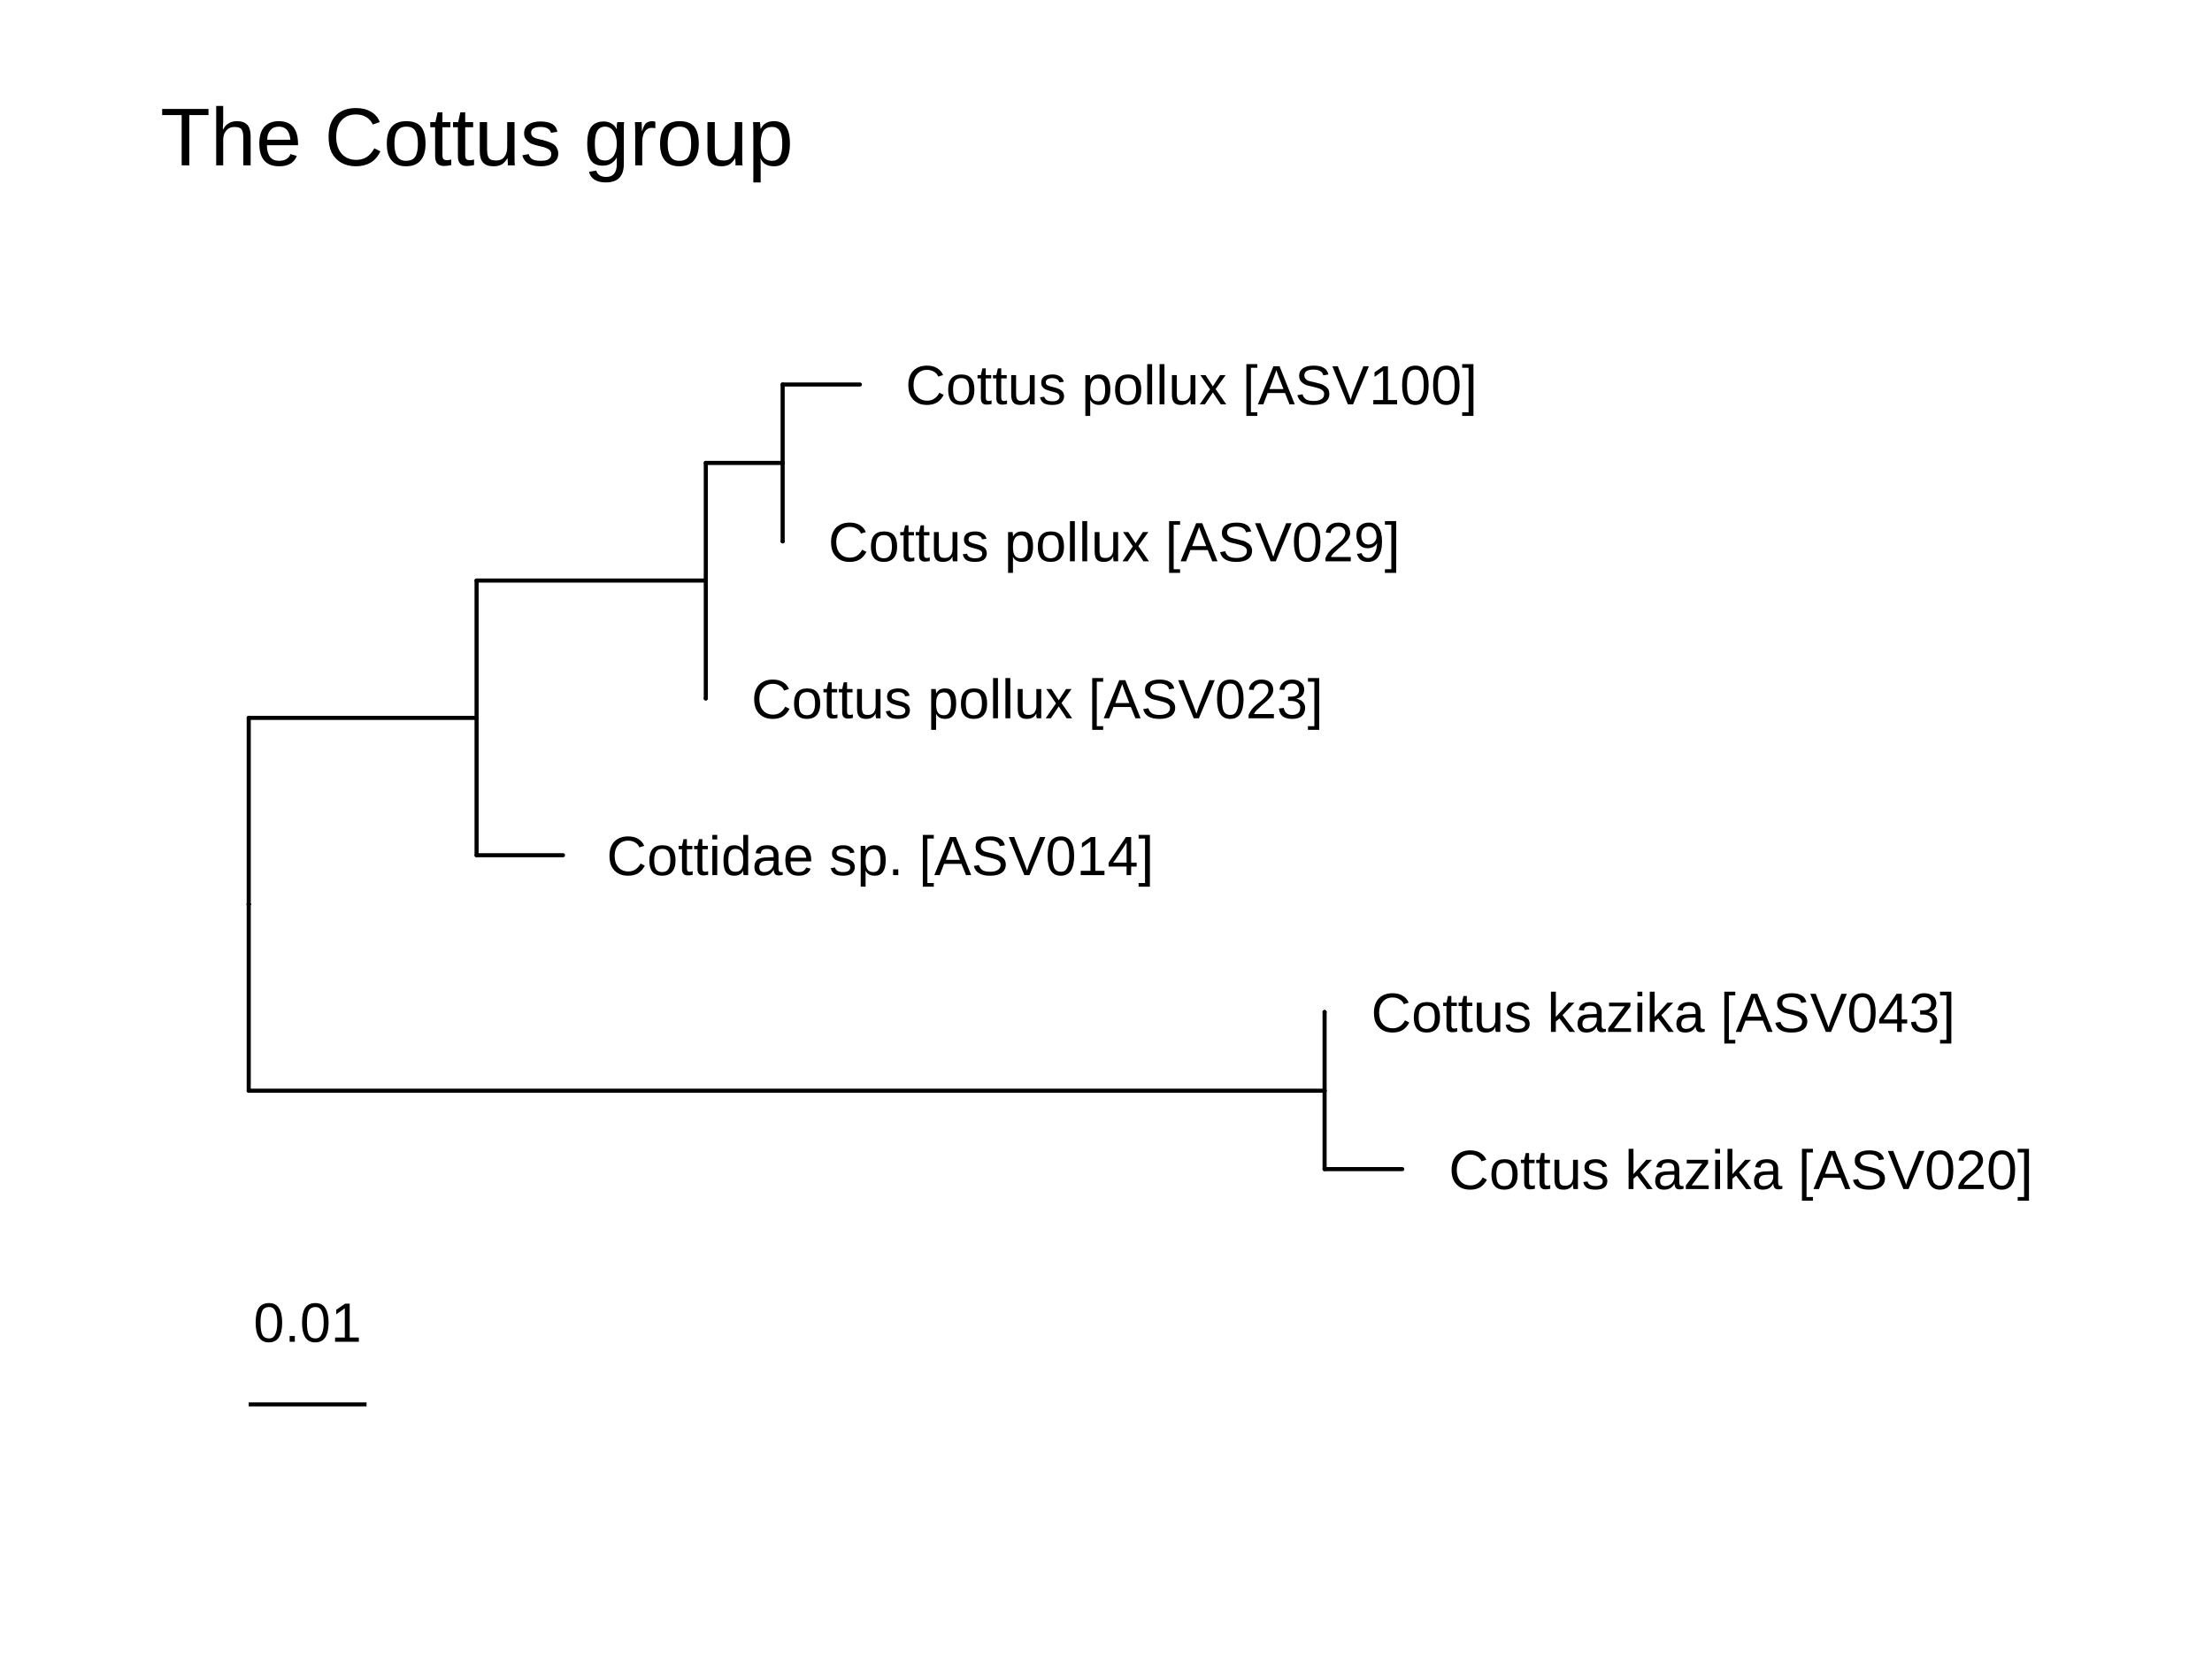
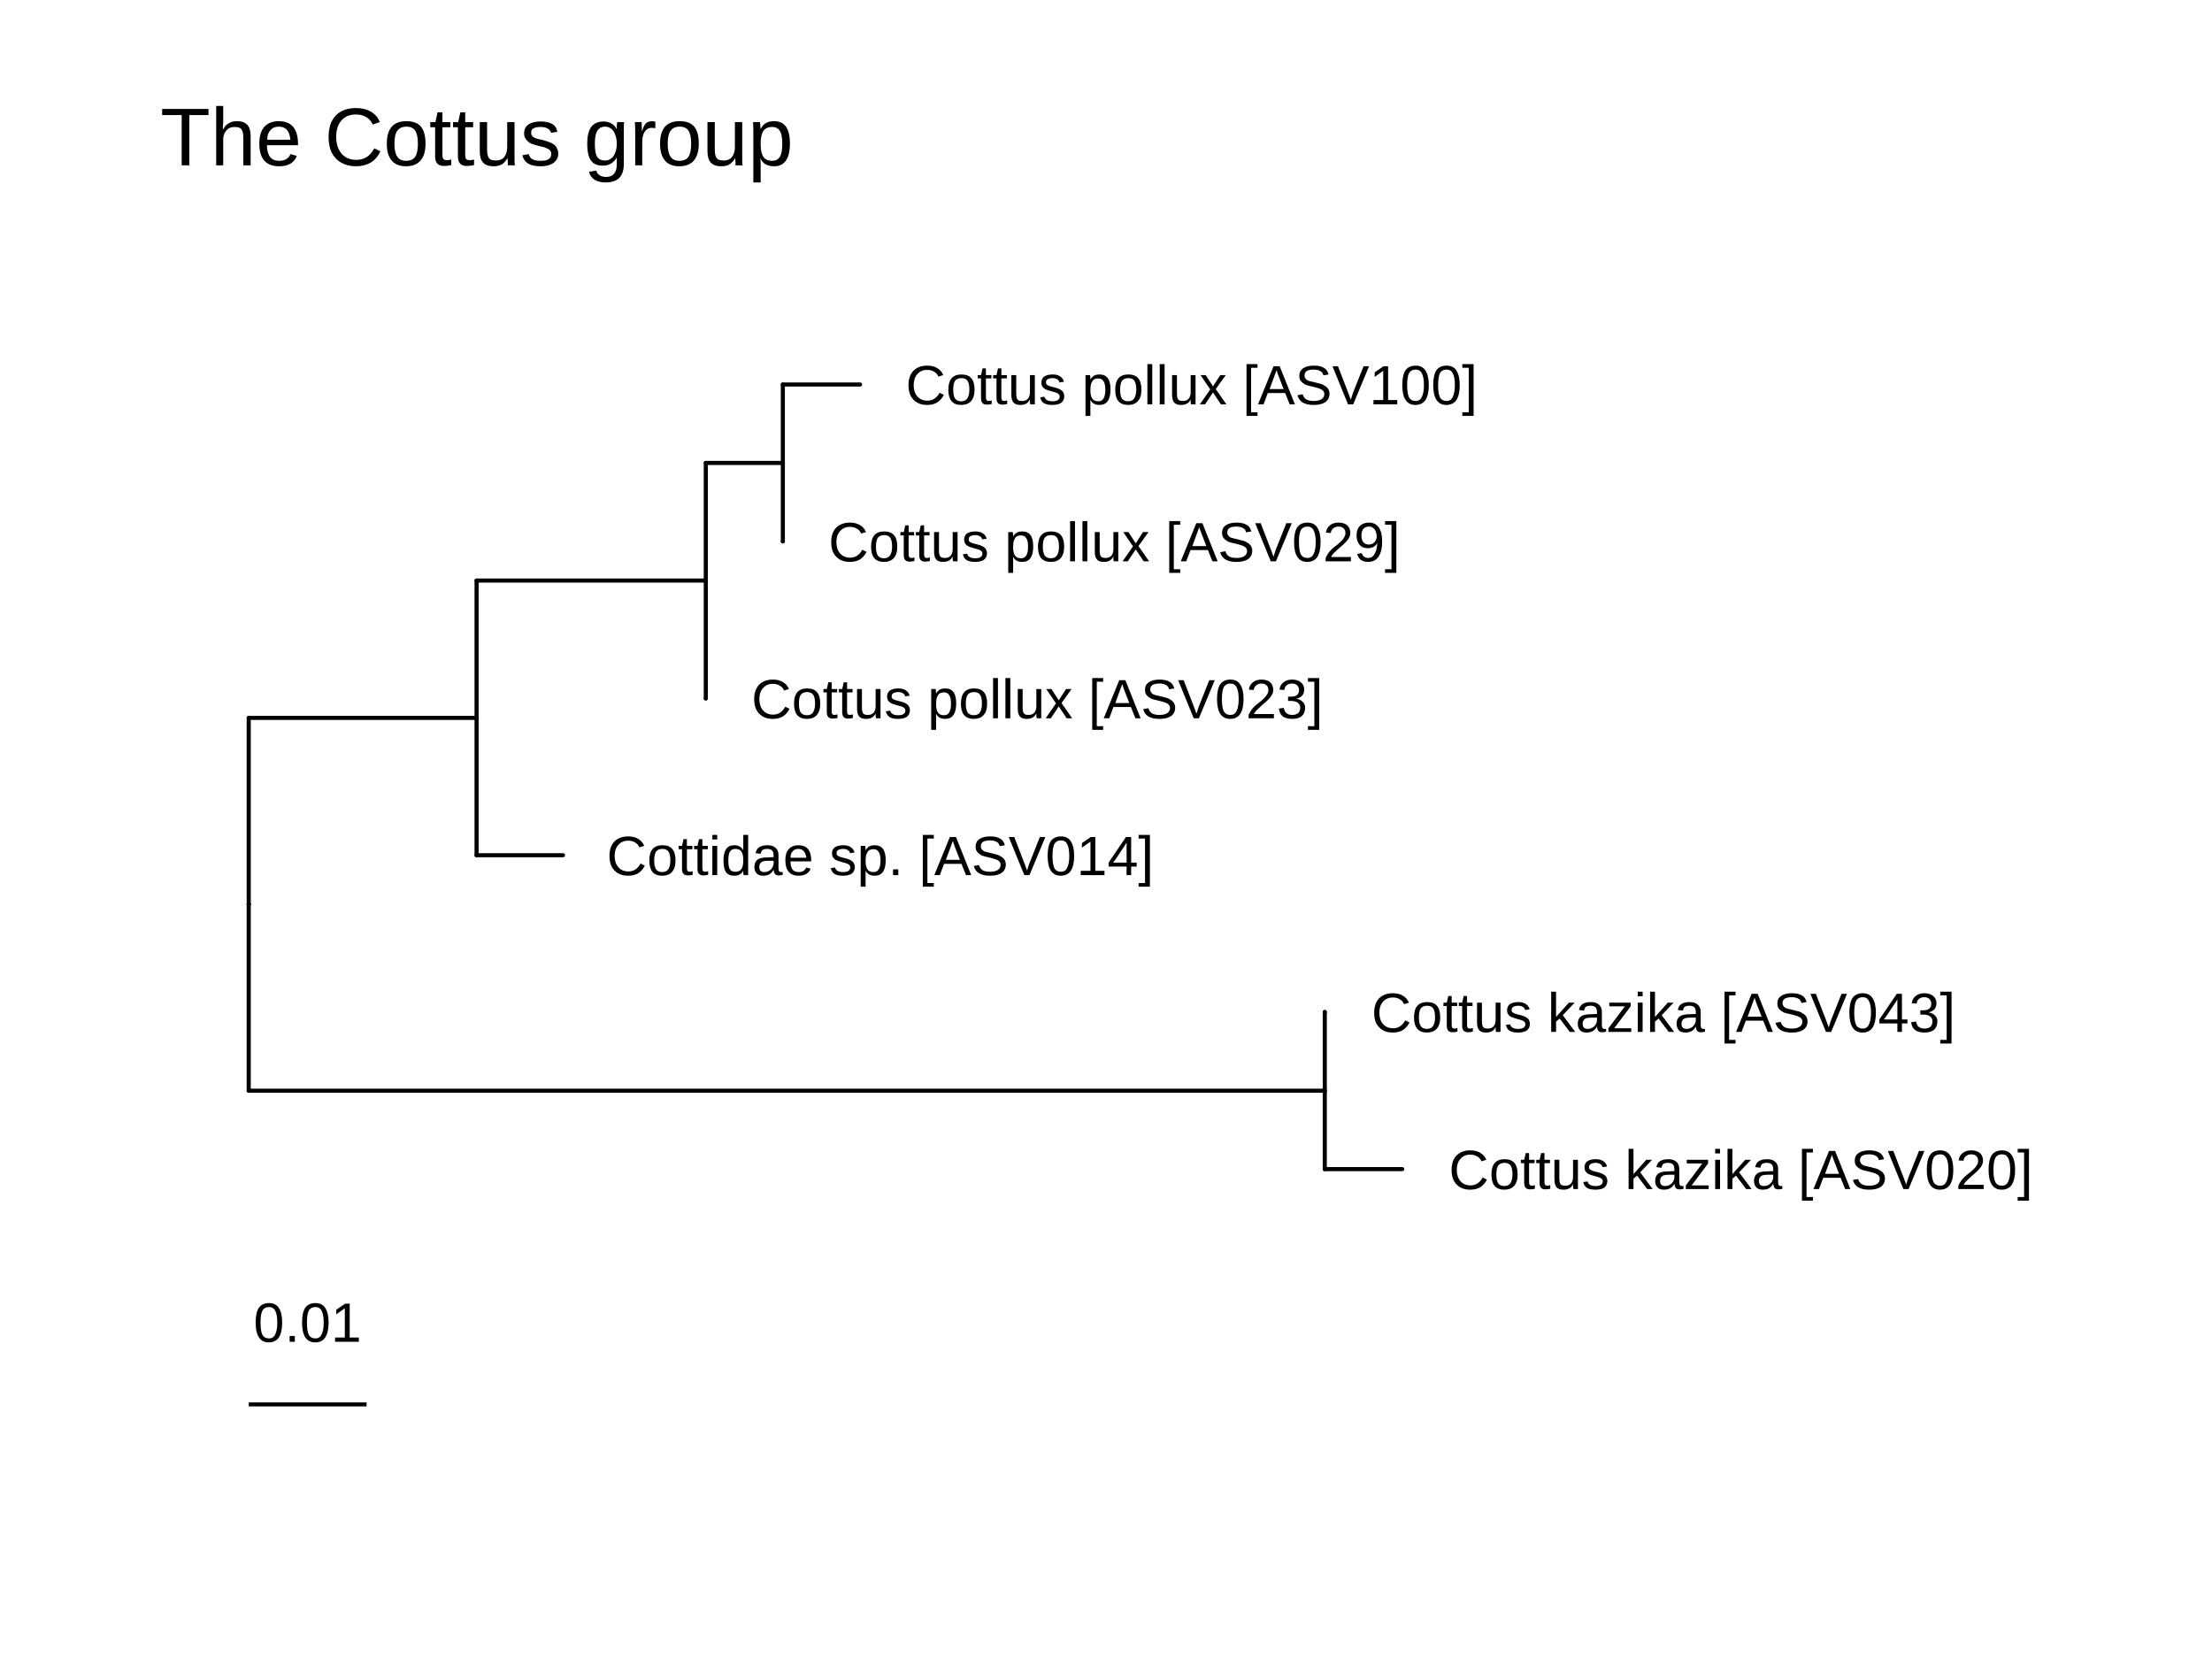
<svg xmlns="http://www.w3.org/2000/svg" class="svglite" width="113.39pt" height="85.04pt" viewBox="0 0 113.39 85.04">
  <defs>
    <style type="text/css">
    .svglite line, .svglite polyline, .svglite polygon, .svglite path, .svglite rect, .svglite circle {
      fill: none;
      stroke: #000000;
      stroke-linecap: round;
      stroke-linejoin: round;
      stroke-miterlimit: 10.00;
    }
    .svglite text {
      white-space: pre;
    }
  </style>
  </defs>
  <rect width="100%" height="100%" style="stroke: none; fill: #FFFFFF;" />
  <defs>
    <clipPath id="cpMC4wMHwxMTMuMzl8MC4wMHw4NS4wNA==">
      <rect x="0.00" y="0.00" width="113.39" height="85.04" />
    </clipPath>
  </defs>
  <g clip-path="url(#cpMC4wMHwxMTMuMzl8MC4wMHw4NS4wNA==)">
    <rect x="0.00" y="0.00" width="113.39" height="85.04" style="stroke-width: 1.07; stroke: #FFFFFF; fill: #FFFFFF;" />
  </g>
  <defs>
    <clipPath id="cpOC4yMnwxMDcuOTF8MTQuODh8NzYuODI=">
      <rect x="8.22" y="14.88" width="99.69" height="61.94" />
    </clipPath>
  </defs>
  <g clip-path="url(#cpOC4yMnwxMDcuOTF8MTQuODh8NzYuODI=)">
    <rect x="8.22" y="14.88" width="99.69" height="61.94" style="stroke-width: 1.07; stroke: #FFFFFF; fill: #FFFFFF;" />
    <line x1="24.43" y1="43.84" x2="28.86" y2="43.84" style="stroke-width: 0.21;" />
-     <line x1="67.90" y1="59.93" x2="71.88" y2="59.93" style="stroke-width: 0.21;" />
+     <line x1="67.91" y1="59.93" x2="71.88" y2="59.93" style="stroke-width: 0.21;" />
    <line x1="36.18" y1="35.80" x2="36.18" y2="35.80" style="stroke-width: 0.21;" />
-     <line x1="40.12" y1="27.75" x2="40.12" y2="27.75" style="stroke-width: 0.21;" />
-     <line x1="67.90" y1="51.88" x2="67.90" y2="51.88" style="stroke-width: 0.21;" />
-     <line x1="40.12" y1="19.71" x2="44.08" y2="19.71" style="stroke-width: 0.21;" />
+     <line x1="40.13" y1="27.75" x2="40.13" y2="27.75" style="stroke-width: 0.21;" />
+     <line x1="67.91" y1="51.88" x2="67.91" y2="51.88" style="stroke-width: 0.21;" />
+     <line x1="40.13" y1="19.71" x2="44.09" y2="19.71" style="stroke-width: 0.21;" />
    <line x1="12.75" y1="46.35" x2="12.75" y2="46.35" style="stroke-width: 0.21;" />
    <line x1="12.75" y1="36.80" x2="24.43" y2="36.80" style="stroke-width: 0.21;" />
    <line x1="24.43" y1="29.76" x2="36.18" y2="29.76" style="stroke-width: 0.21;" />
-     <line x1="36.18" y1="23.73" x2="40.12" y2="23.73" style="stroke-width: 0.21;" />
-     <line x1="12.75" y1="55.91" x2="67.90" y2="55.91" style="stroke-width: 0.21;" />
+     <line x1="36.18" y1="23.73" x2="40.13" y2="23.73" style="stroke-width: 0.21;" />
+     <line x1="12.75" y1="55.91" x2="67.91" y2="55.91" style="stroke-width: 0.21;" />
    <line x1="24.43" y1="36.80" x2="24.43" y2="43.84" style="stroke-width: 0.21;" />
-     <line x1="67.90" y1="55.91" x2="67.90" y2="59.93" style="stroke-width: 0.21;" />
+     <line x1="67.91" y1="55.91" x2="67.91" y2="59.93" style="stroke-width: 0.21;" />
    <line x1="36.18" y1="29.76" x2="36.18" y2="35.80" style="stroke-width: 0.21;" />
-     <line x1="40.12" y1="23.73" x2="40.12" y2="27.75" style="stroke-width: 0.21;" />
-     <line x1="67.90" y1="55.91" x2="67.90" y2="51.88" style="stroke-width: 0.21;" />
-     <line x1="40.12" y1="23.73" x2="40.12" y2="19.71" style="stroke-width: 0.21;" />
+     <line x1="40.13" y1="23.73" x2="40.13" y2="27.75" style="stroke-width: 0.21;" />
+     <line x1="67.91" y1="55.91" x2="67.91" y2="51.88" style="stroke-width: 0.21;" />
+     <line x1="40.13" y1="23.73" x2="40.13" y2="19.71" style="stroke-width: 0.21;" />
    <line x1="12.75" y1="46.35" x2="12.75" y2="46.35" style="stroke-width: 0.21;" />
    <line x1="12.75" y1="46.35" x2="12.75" y2="36.80" style="stroke-width: 0.21;" />
    <line x1="24.43" y1="36.80" x2="24.43" y2="29.76" style="stroke-width: 0.21;" />
    <line x1="36.18" y1="29.76" x2="36.18" y2="23.73" style="stroke-width: 0.21;" />
    <line x1="12.75" y1="46.35" x2="12.75" y2="55.91" style="stroke-width: 0.21;" />
    <text x="31.10" y="44.86" style="font-size: 2.85px; font-family: &quot;Arial&quot;;" textLength="28.00px" lengthAdjust="spacingAndGlyphs">Cottidae sp. [ASV014]</text>
    <text x="74.27" y="60.95" style="font-size: 2.85px; font-family: &quot;Arial&quot;;" textLength="29.88px" lengthAdjust="spacingAndGlyphs">Cottus kazika [ASV020]</text>
    <text x="38.52" y="36.82" style="font-size: 2.85px; font-family: &quot;Arial&quot;;" textLength="29.26px" lengthAdjust="spacingAndGlyphs">Cottus pollux [ASV023]</text>
-     <text x="42.46" y="28.77" style="font-size: 2.85px; font-family: &quot;Arial&quot;;" textLength="29.26px" lengthAdjust="spacingAndGlyphs">Cottus pollux [ASV029]</text>
-     <text x="70.29" y="52.90" style="font-size: 2.85px; font-family: &quot;Arial&quot;;" textLength="29.88px" lengthAdjust="spacingAndGlyphs">Cottus kazika [ASV043]</text>
-     <text x="46.42" y="20.73" style="font-size: 2.85px; font-family: &quot;Arial&quot;;" textLength="29.26px" lengthAdjust="spacingAndGlyphs">Cottus pollux [ASV100]</text>
+     <text x="42.47" y="28.77" style="font-size: 2.85px; font-family: &quot;Arial&quot;;" textLength="29.26px" lengthAdjust="spacingAndGlyphs">Cottus pollux [ASV029]</text>
+     <text x="70.30" y="52.90" style="font-size: 2.85px; font-family: &quot;Arial&quot;;" textLength="29.88px" lengthAdjust="spacingAndGlyphs">Cottus kazika [ASV043]</text>
+     <text x="46.43" y="20.73" style="font-size: 2.85px; font-family: &quot;Arial&quot;;" textLength="29.26px" lengthAdjust="spacingAndGlyphs">Cottus pollux [ASV100]</text>
    <line x1="12.75" y1="71.99" x2="18.79" y2="71.99" style="stroke-width: 0.21; stroke-linecap: butt;" />
    <text x="15.77" y="68.78" text-anchor="middle" style="font-size: 2.85px; font-family: &quot;Arial&quot;;" textLength="5.54px" lengthAdjust="spacingAndGlyphs">0.01</text>
  </g>
  <g clip-path="url(#cpMC4wMHwxMTMuMzl8MC4wMHw4NS4wNA==)">
    <text x="8.22" y="8.48" style="font-size: 4.20px; font-family: &quot;Arial&quot;;" textLength="32.34px" lengthAdjust="spacingAndGlyphs">The Cottus group</text>
  </g>
</svg>
